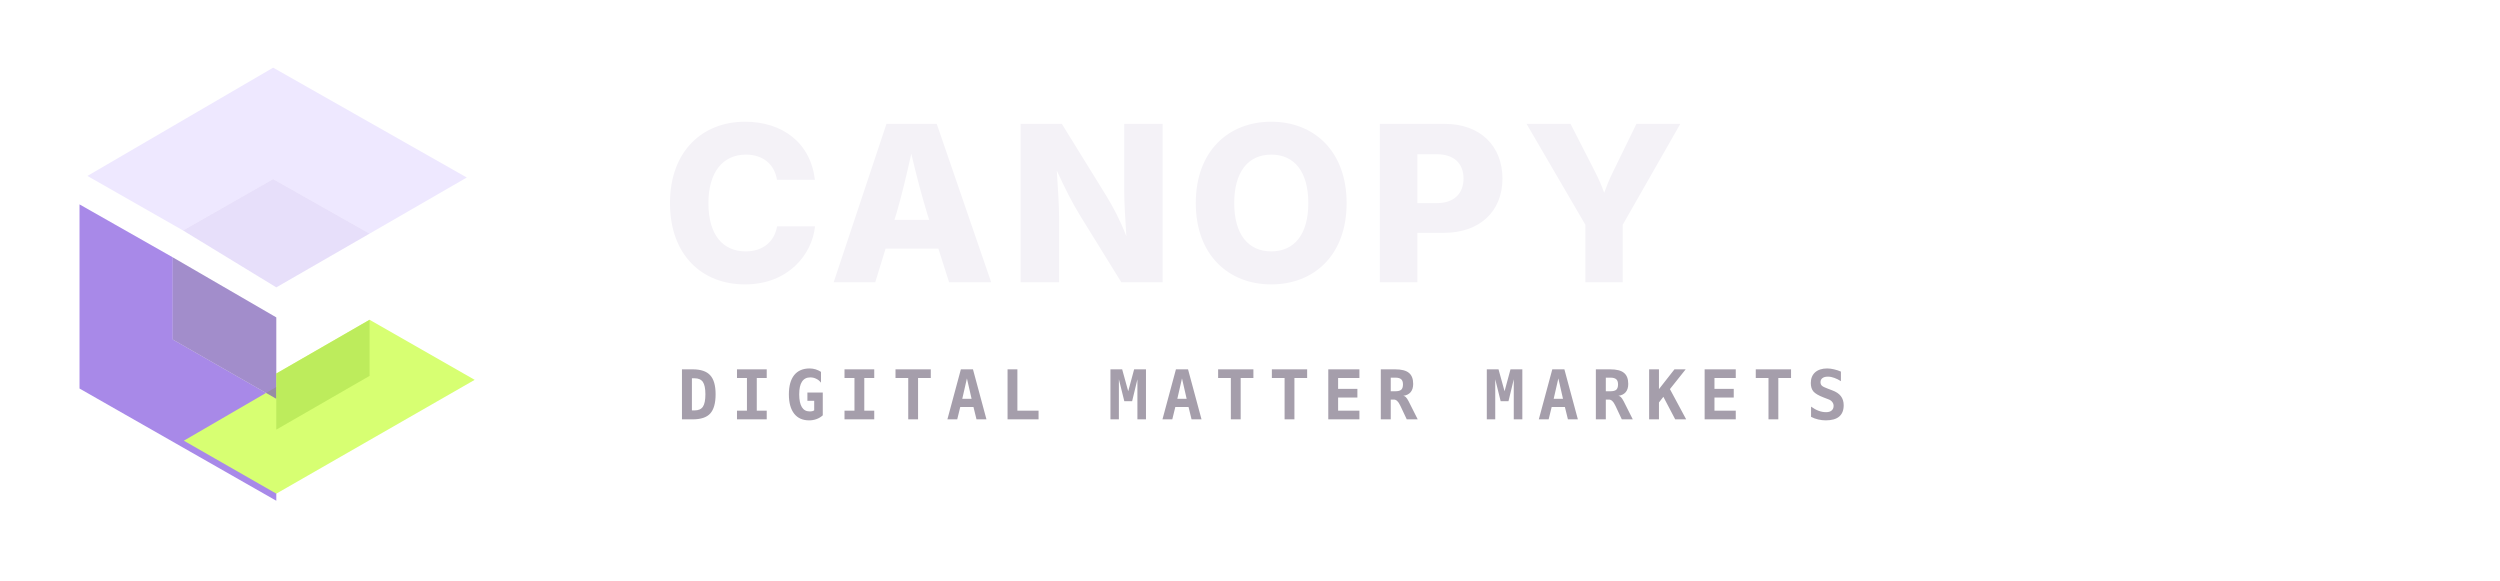
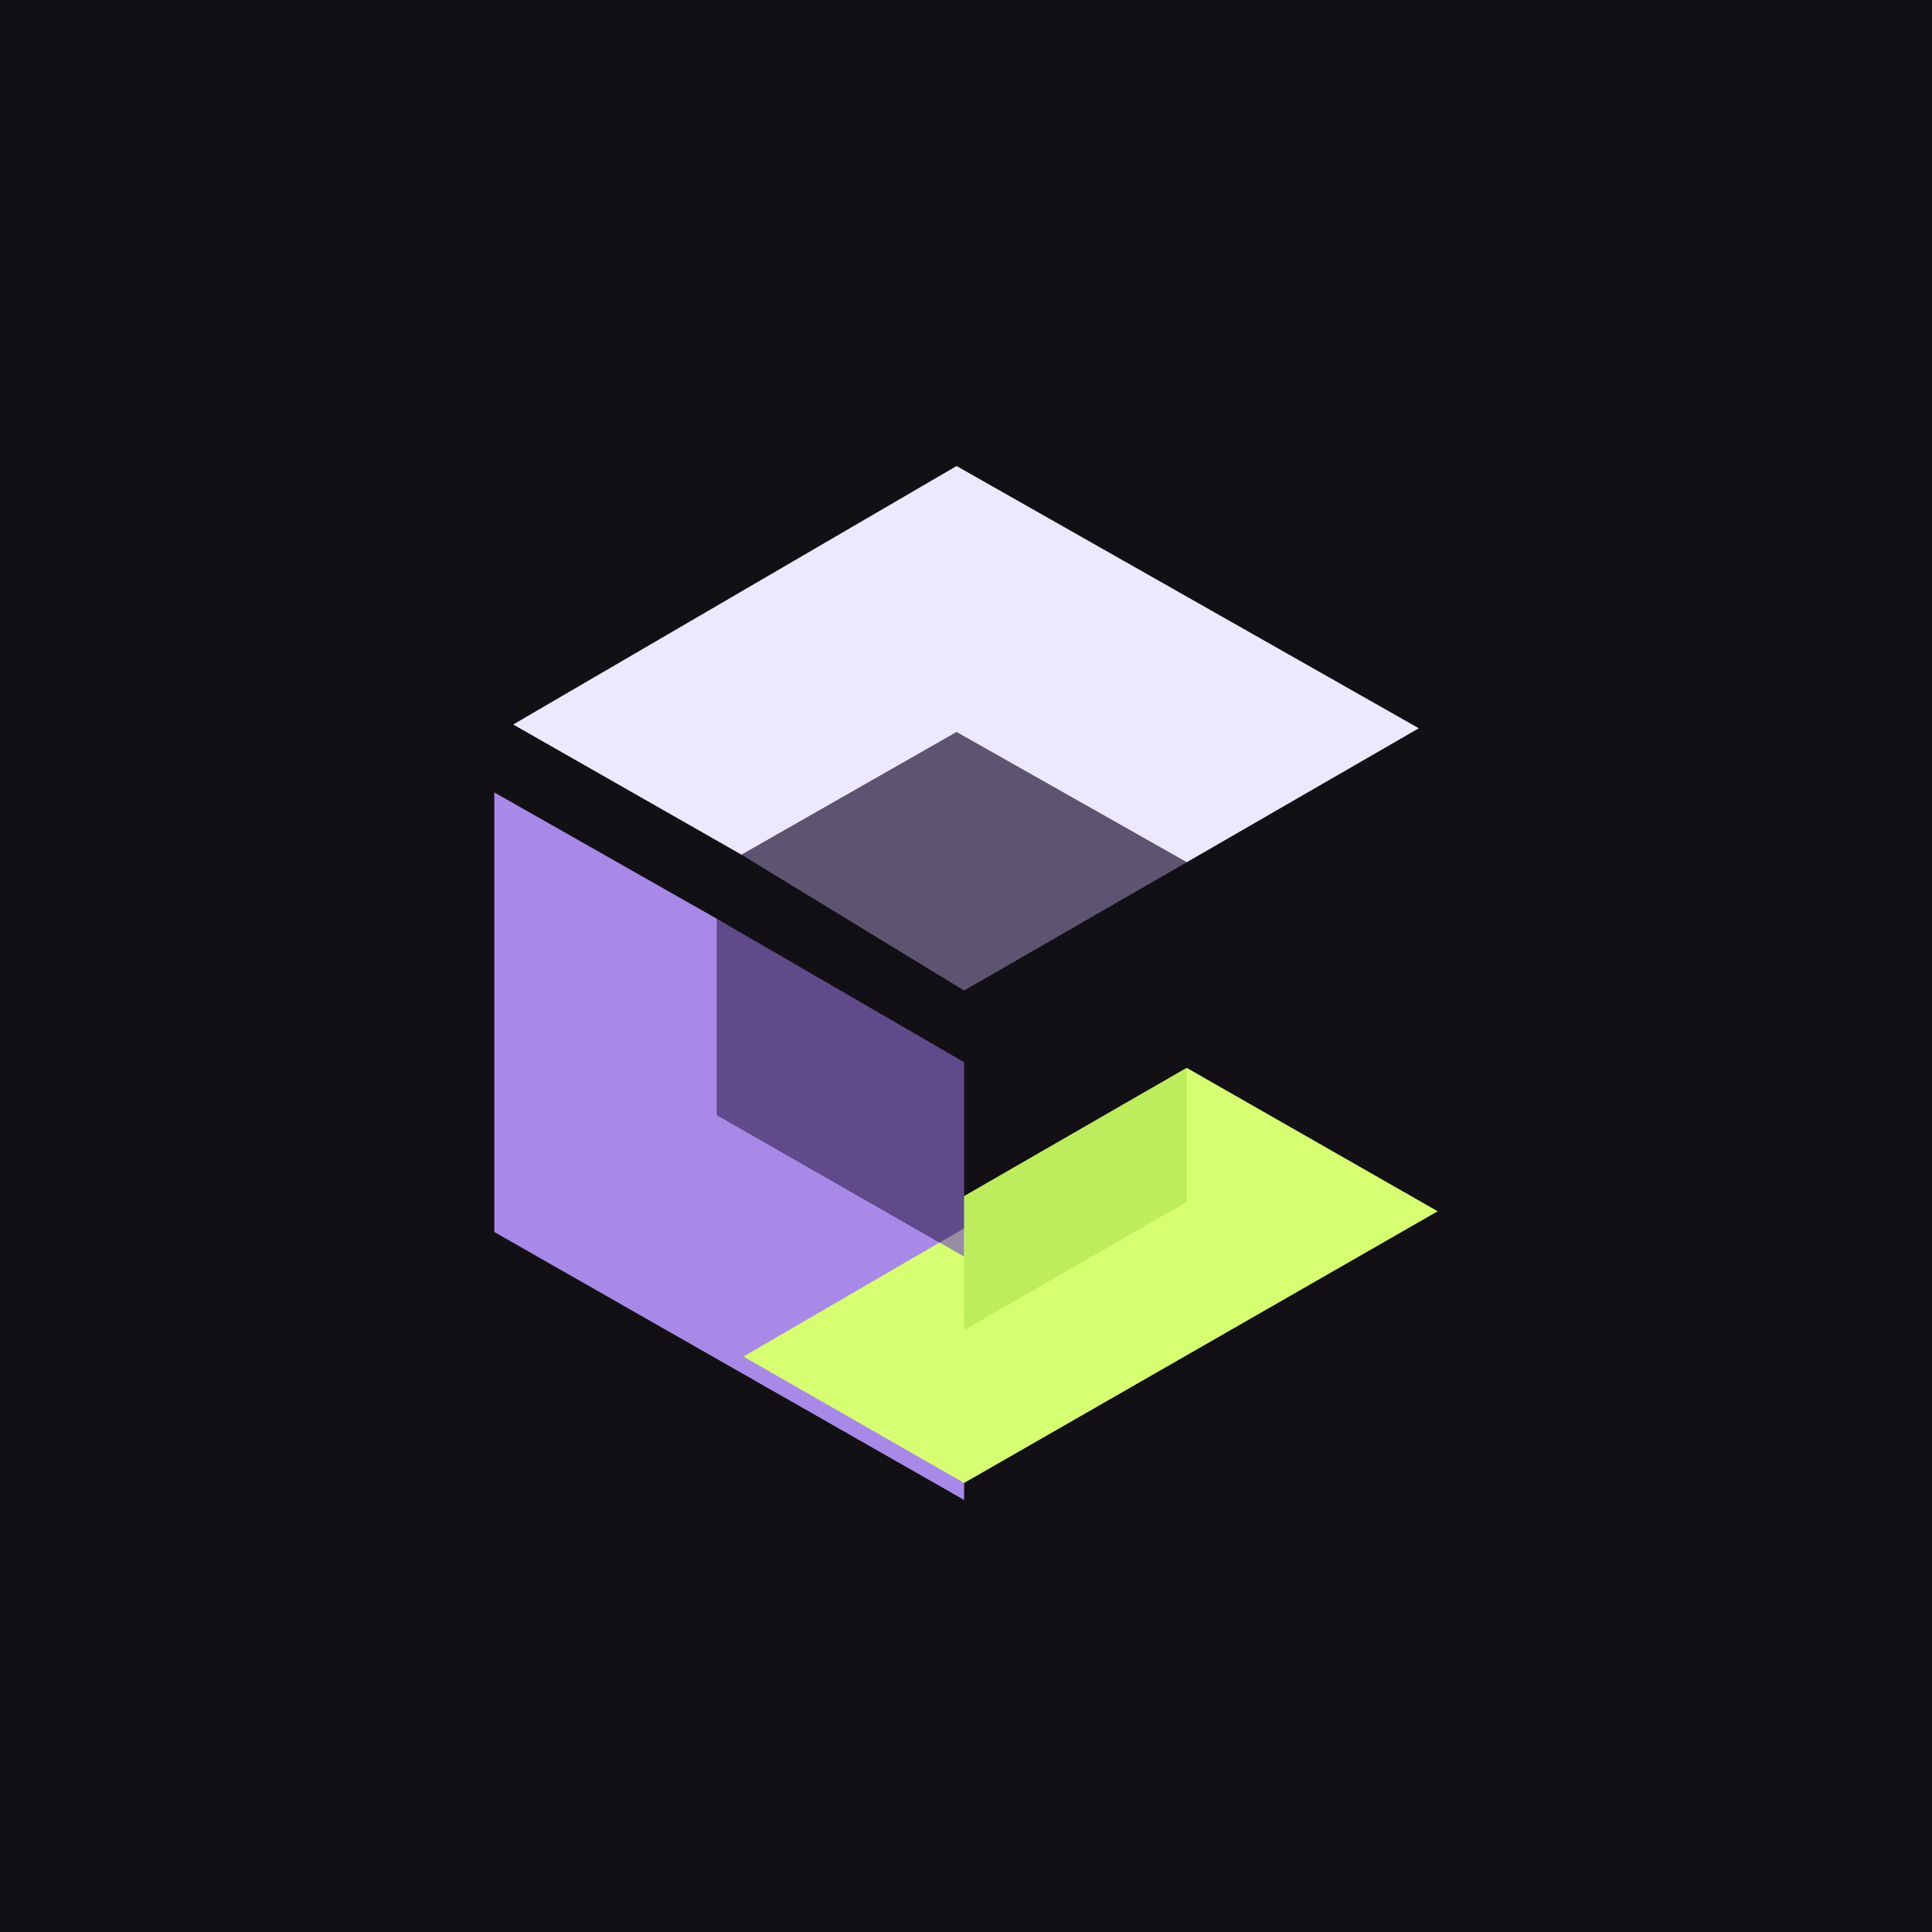
- <svg xmlns="http://www.w3.org/2000/svg" width="310" height="72" viewBox="0 0 310 72" fill="none">
-   <g transform="translate(3 3) scale(.98)">
+ <svg xmlns="http://www.w3.org/2000/svg" viewBox="0 0 64 64" fill="none">
+   <rect width="64" height="64" fill="#121015" />
+   <g transform="translate(12 12) scale(.625)">
    <path d="M31.5 5.5 56 19.4 43.7 26.5 31.5 19.6 20.1 26.1 8 19.2 31.5 5.5Z" fill="#EEE8FF" />
    <path d="M7 22.8 18.8 29.5v10.4l13.1 7.5v12.9L7 46.1V22.8Z" fill="#A889E8" />
    <path d="m31.9 44.2 11.8-6.8L57 45 31.9 59.4l-11.7-6.7 11.7-6.8v-1.7Z" fill="#D7FF72" />
    <path d="m20.1 26.1 11.4-6.5 12.2 6.9-11.8 6.8-11.8-7.2Z" fill="#C7B4F4" fill-opacity=".42" />
    <path d="m18.8 29.5 13.1 7.6v10.3l-13.1-7.5V29.5Z" fill="#7E61B8" fill-opacity=".72" />
    <path d="m31.9 44.2 11.8-6.8v7.1l-11.8 6.8v-7.1Z" fill="#B6E756" fill-opacity=".8" />
  </g>
-   <text x="82" y="35" fill="#F4F2F7" font-family="Geist, Inter, Arial, sans-serif" font-size="27" font-weight="760" letter-spacing="1.5">CANOPY</text>
-   <text x="84" y="52" fill="#A59EAB" font-family="Geist Mono, monospace" font-size="8.5" font-weight="600" letter-spacing="1.55">DIGITAL MATTER MARKETS</text>
</svg>
